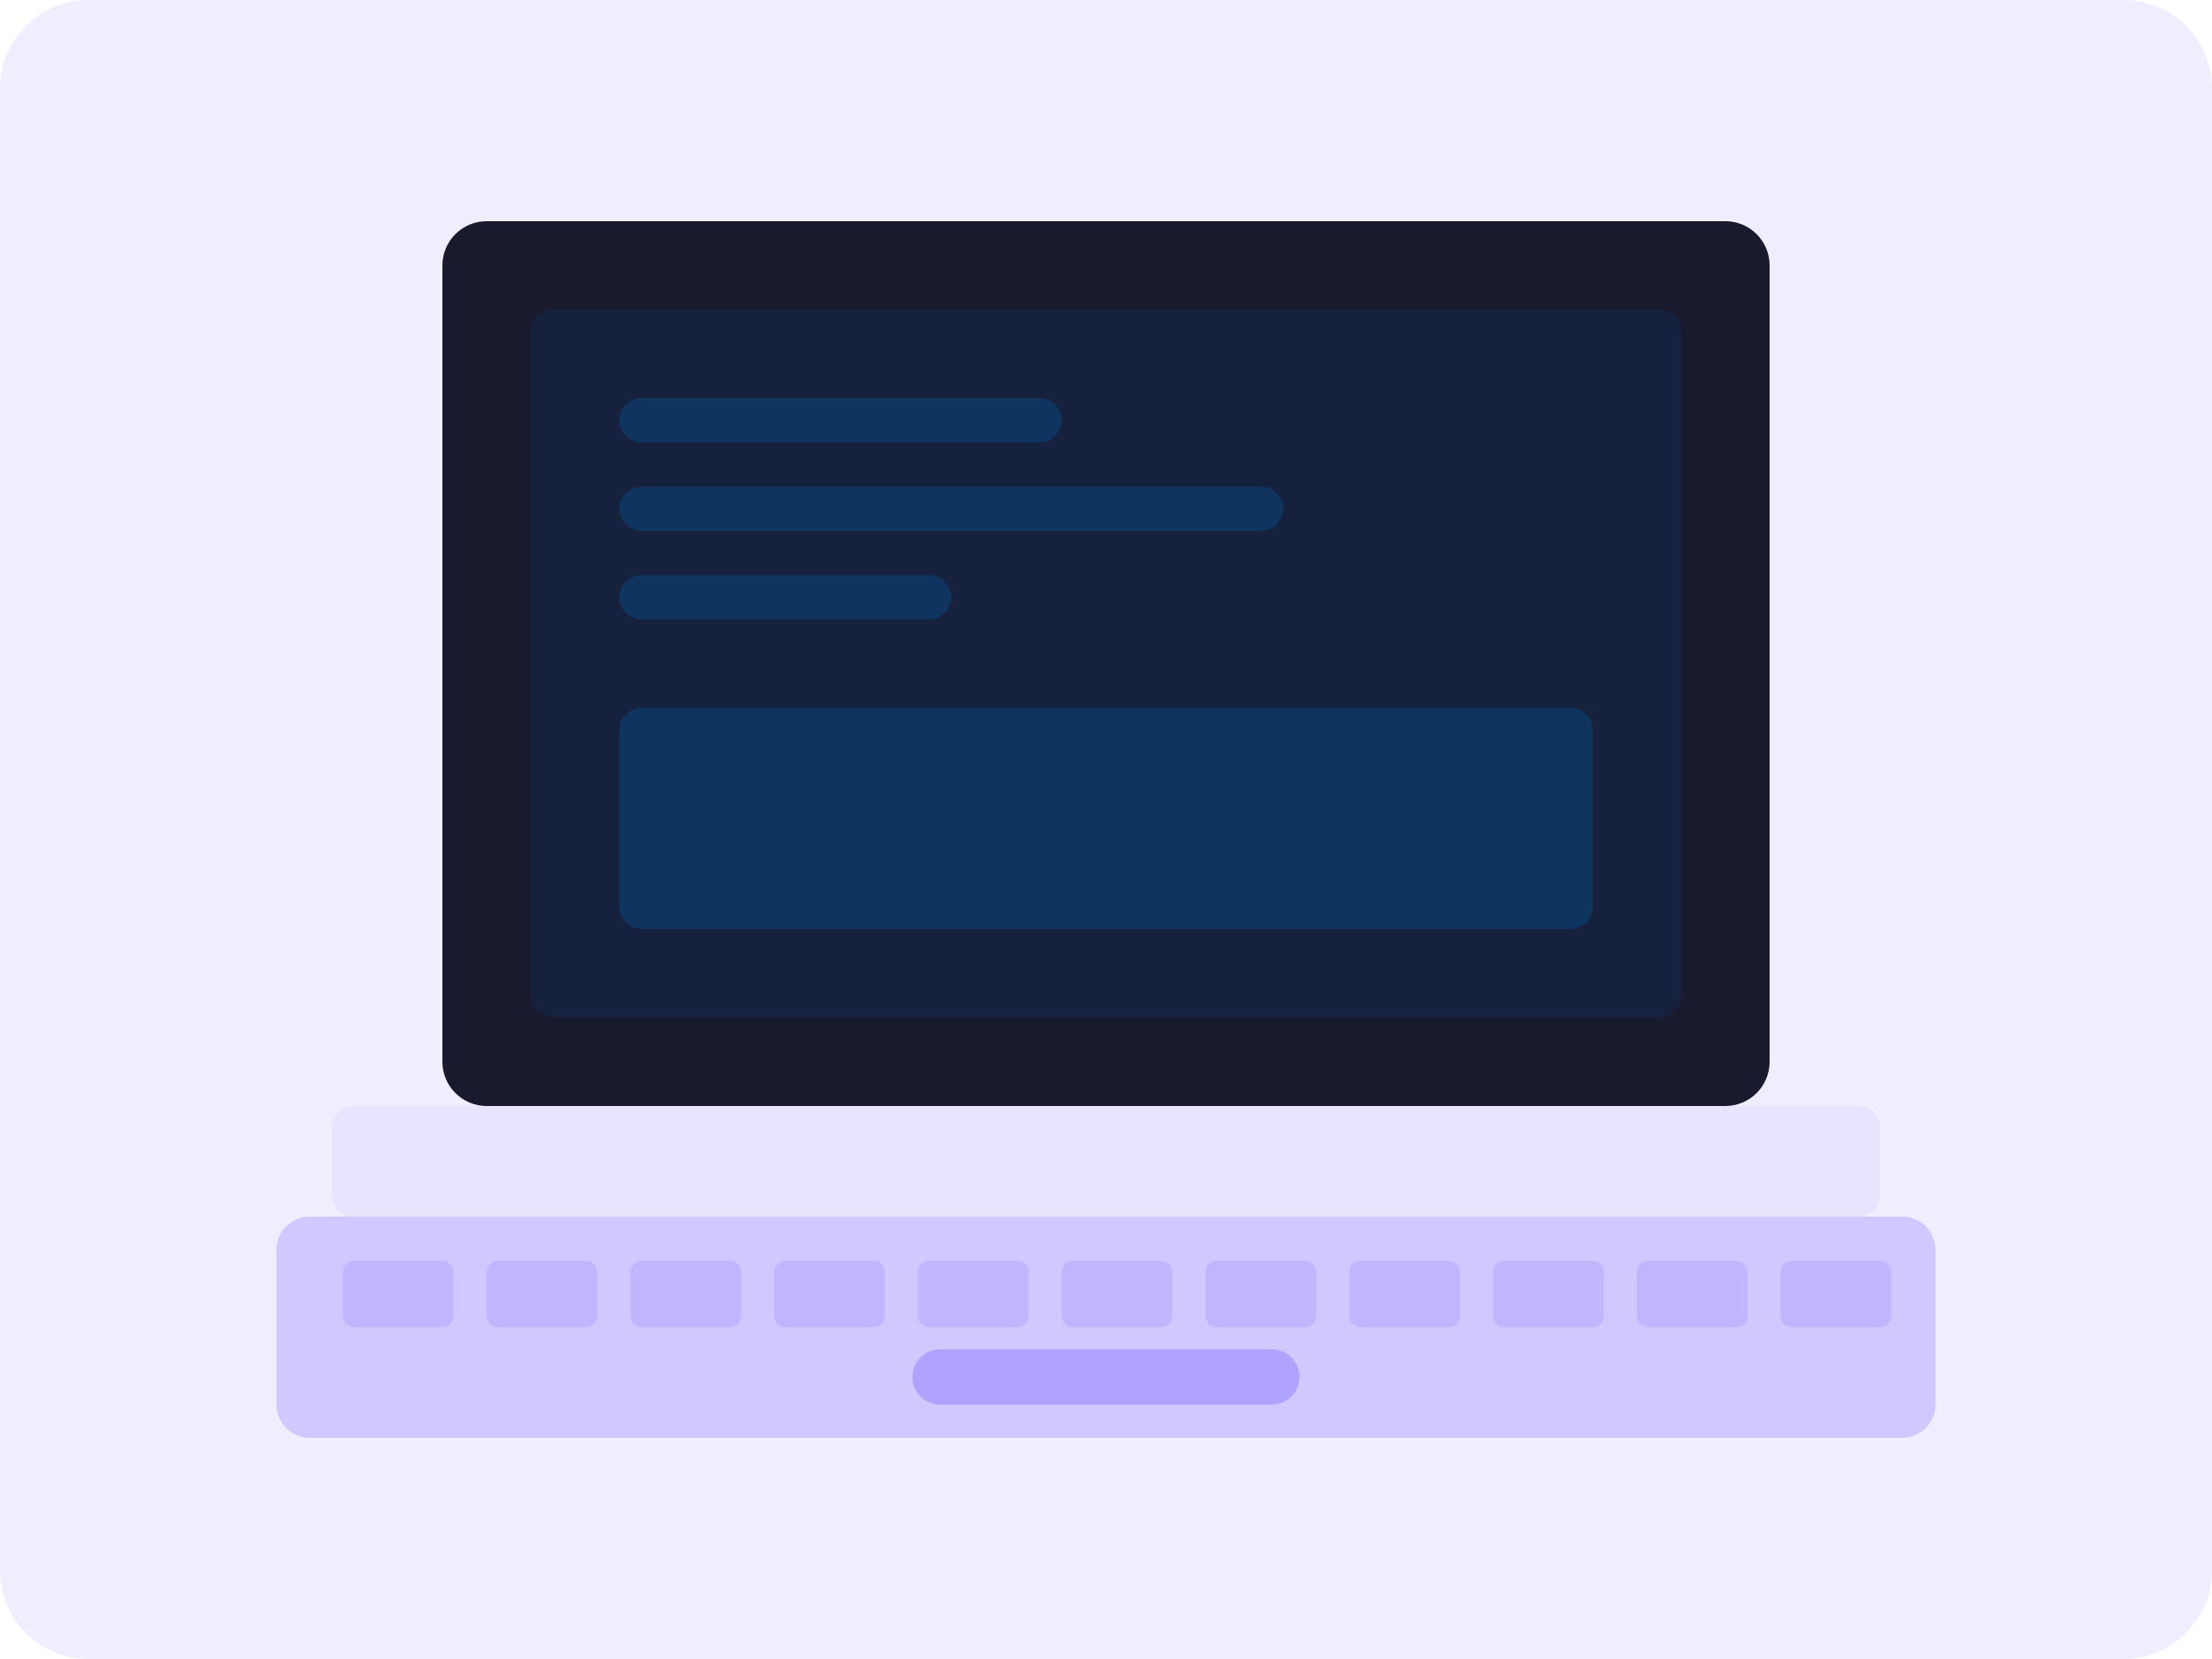
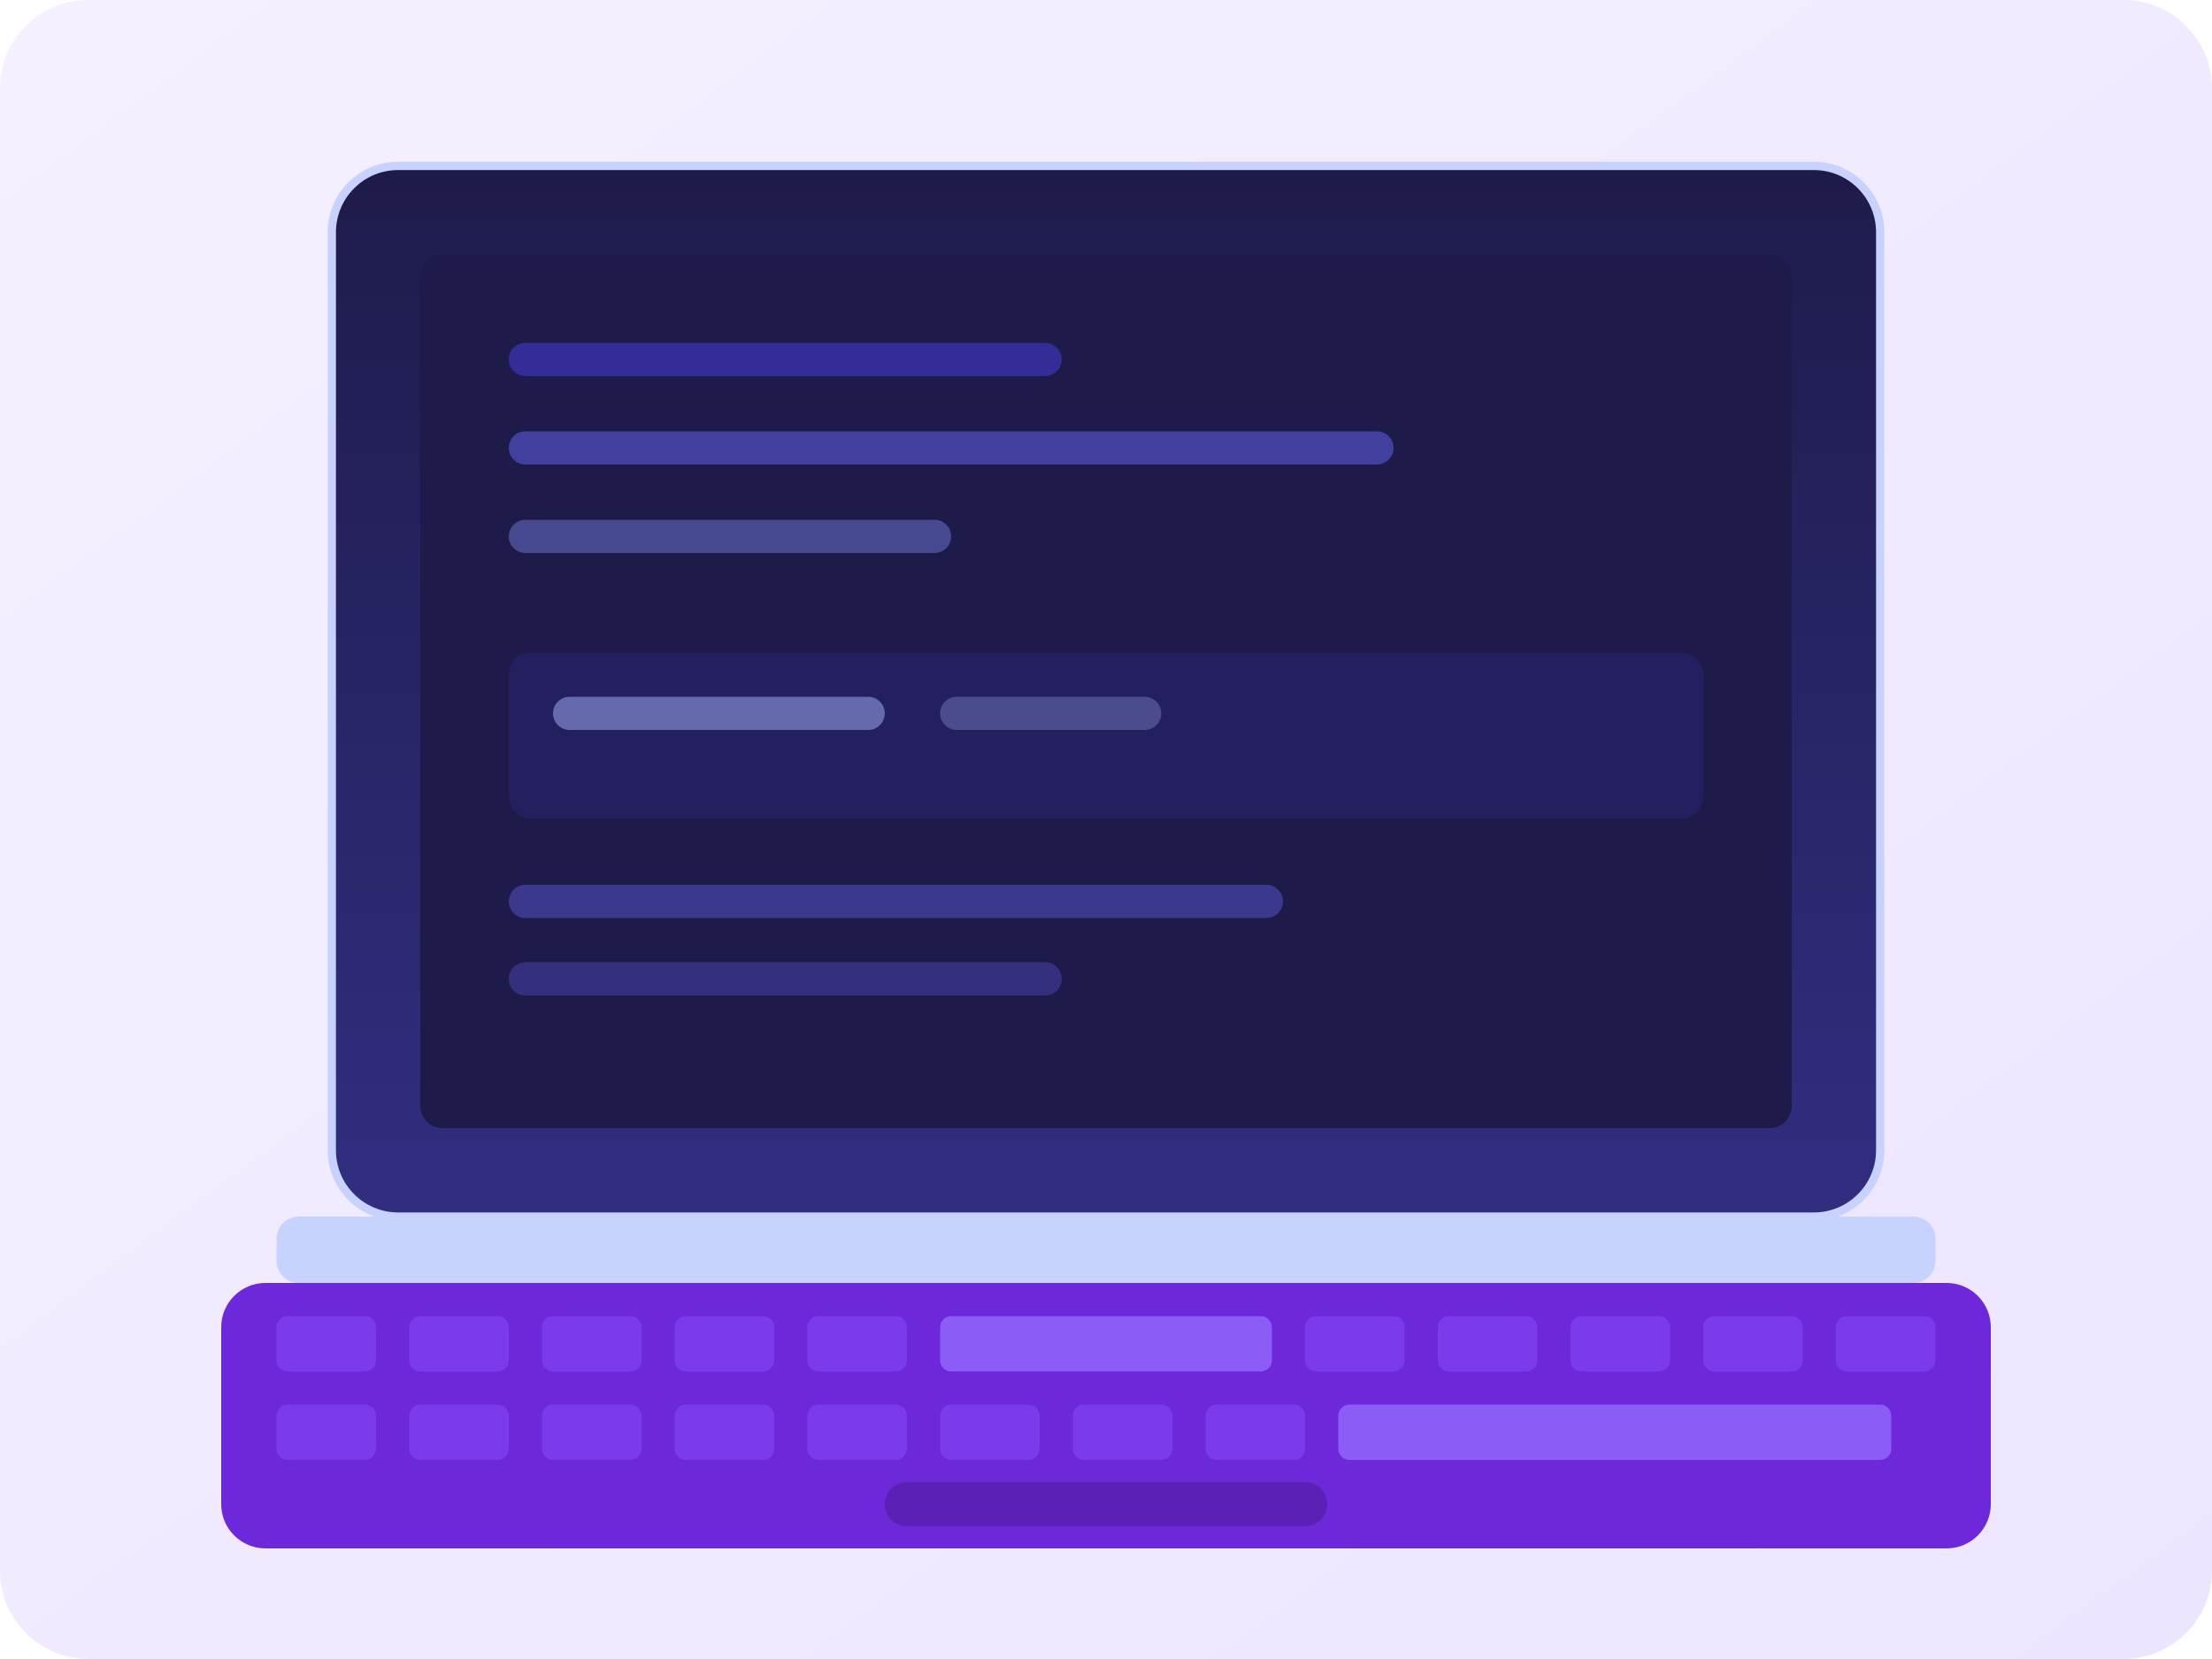
<svg xmlns="http://www.w3.org/2000/svg" viewBox="0 0 400 300" fill="none">
-   <rect width="400" height="300" rx="16" fill="#f0edff" />
-   <rect x="80" y="40" width="240" height="160" rx="8" fill="#1a1a2e" />
-   <rect x="96" y="56" width="208" height="128" rx="4" fill="#16213e" />
-   <rect x="112" y="72" width="80" height="8" rx="4" fill="#0f3460" />
-   <rect x="112" y="88" width="120" height="8" rx="4" fill="#0f3460" />
-   <rect x="112" y="104" width="60" height="8" rx="4" fill="#0f3460" />
-   <rect x="112" y="128" width="176" height="40" rx="4" fill="#0f3460" />
-   <rect x="60" y="200" width="280" height="20" rx="4" fill="#e8e4ff" />
-   <rect x="50" y="220" width="300" height="40" rx="6" fill="#d0c8ff" />
-   <rect x="62" y="228" width="20" height="12" rx="2" fill="#c0b5ff" />
-   <rect x="88" y="228" width="20" height="12" rx="2" fill="#c0b5ff" />
-   <rect x="114" y="228" width="20" height="12" rx="2" fill="#c0b5ff" />
-   <rect x="140" y="228" width="20" height="12" rx="2" fill="#c0b5ff" />
-   <rect x="166" y="228" width="20" height="12" rx="2" fill="#c0b5ff" />
-   <rect x="192" y="228" width="20" height="12" rx="2" fill="#c0b5ff" />
-   <rect x="218" y="228" width="20" height="12" rx="2" fill="#c0b5ff" />
-   <rect x="244" y="228" width="20" height="12" rx="2" fill="#c0b5ff" />
-   <rect x="270" y="228" width="20" height="12" rx="2" fill="#c0b5ff" />
-   <rect x="296" y="228" width="20" height="12" rx="2" fill="#c0b5ff" />
-   <rect x="322" y="228" width="20" height="12" rx="2" fill="#c0b5ff" />
-   <rect x="165" y="244" width="70" height="10" rx="5" fill="#b0a3ff" />
+   <defs>
+     <linearGradient id="bg" x1="0" y1="0" x2="1" y2="1">
+       <stop offset="0%" stop-color="#f5f0ff" />
+       <stop offset="100%" stop-color="#ede5ff" />
+     </linearGradient>
+     <linearGradient id="screen" x1="0" y1="0" x2="0" y2="1">
+       <stop offset="0%" stop-color="#1e1b4b" />
+       <stop offset="100%" stop-color="#312e81" />
+     </linearGradient>
+   </defs>
+   <rect width="400" height="300" rx="16" fill="url(#bg)" />
+   <rect x="60" y="30" width="280" height="190" rx="12" fill="url(#screen)" stroke="#c7d2fe" stroke-width="1.5" />
+   <rect x="76" y="46" width="248" height="158" rx="4" fill="#1e1b4b" />
+   <rect x="92" y="62" width="100" height="6" rx="3" fill="#4338ca" opacity="0.6" />
+   <rect x="92" y="78" width="160" height="6" rx="3" fill="#6366f1" opacity="0.5" />
+   <rect x="92" y="94" width="80" height="6" rx="3" fill="#818cf8" opacity="0.4" />
+   <rect x="92" y="118" width="216" height="30" rx="4" fill="#4338ca" opacity="0.15" />
+   <rect x="100" y="126" width="60" height="6" rx="3" fill="#a5b4fc" opacity="0.5" />
+   <rect x="170" y="126" width="40" height="6" rx="3" fill="#a5b4fc" opacity="0.3" />
+   <rect x="92" y="160" width="140" height="6" rx="3" fill="#6366f1" opacity="0.4" />
+   <rect x="92" y="174" width="100" height="6" rx="3" fill="#6366f1" opacity="0.3" />
+   <rect x="50" y="220" width="300" height="12" rx="4" fill="#c7d2fe" />
+   <rect x="40" y="232" width="320" height="48" rx="8" fill="#6d28d9" />
+   <rect x="50" y="238" width="18" height="10" rx="2" fill="#7c3aed" />
+   <rect x="74" y="238" width="18" height="10" rx="2" fill="#7c3aed" />
+   <rect x="98" y="238" width="18" height="10" rx="2" fill="#7c3aed" />
+   <rect x="122" y="238" width="18" height="10" rx="2" fill="#7c3aed" />
+   <rect x="146" y="238" width="18" height="10" rx="2" fill="#7c3aed" />
+   <rect x="170" y="238" width="60" height="10" rx="2" fill="#8b5cf6" />
+   <rect x="236" y="238" width="18" height="10" rx="2" fill="#7c3aed" />
+   <rect x="260" y="238" width="18" height="10" rx="2" fill="#7c3aed" />
+   <rect x="284" y="238" width="18" height="10" rx="2" fill="#7c3aed" />
+   <rect x="308" y="238" width="18" height="10" rx="2" fill="#7c3aed" />
+   <rect x="332" y="238" width="18" height="10" rx="2" fill="#7c3aed" />
+   <rect x="50" y="254" width="18" height="10" rx="2" fill="#7c3aed" />
+   <rect x="74" y="254" width="18" height="10" rx="2" fill="#7c3aed" />
+   <rect x="98" y="254" width="18" height="10" rx="2" fill="#7c3aed" />
+   <rect x="122" y="254" width="18" height="10" rx="2" fill="#7c3aed" />
+   <rect x="146" y="254" width="18" height="10" rx="2" fill="#7c3aed" />
+   <rect x="170" y="254" width="18" height="10" rx="2" fill="#7c3aed" />
+   <rect x="194" y="254" width="18" height="10" rx="2" fill="#7c3aed" />
+   <rect x="218" y="254" width="18" height="10" rx="2" fill="#7c3aed" />
+   <rect x="242" y="254" width="100" height="10" rx="2" fill="#8b5cf6" />
+   <rect x="160" y="268" width="80" height="8" rx="4" fill="#5b21b6" />
</svg>
